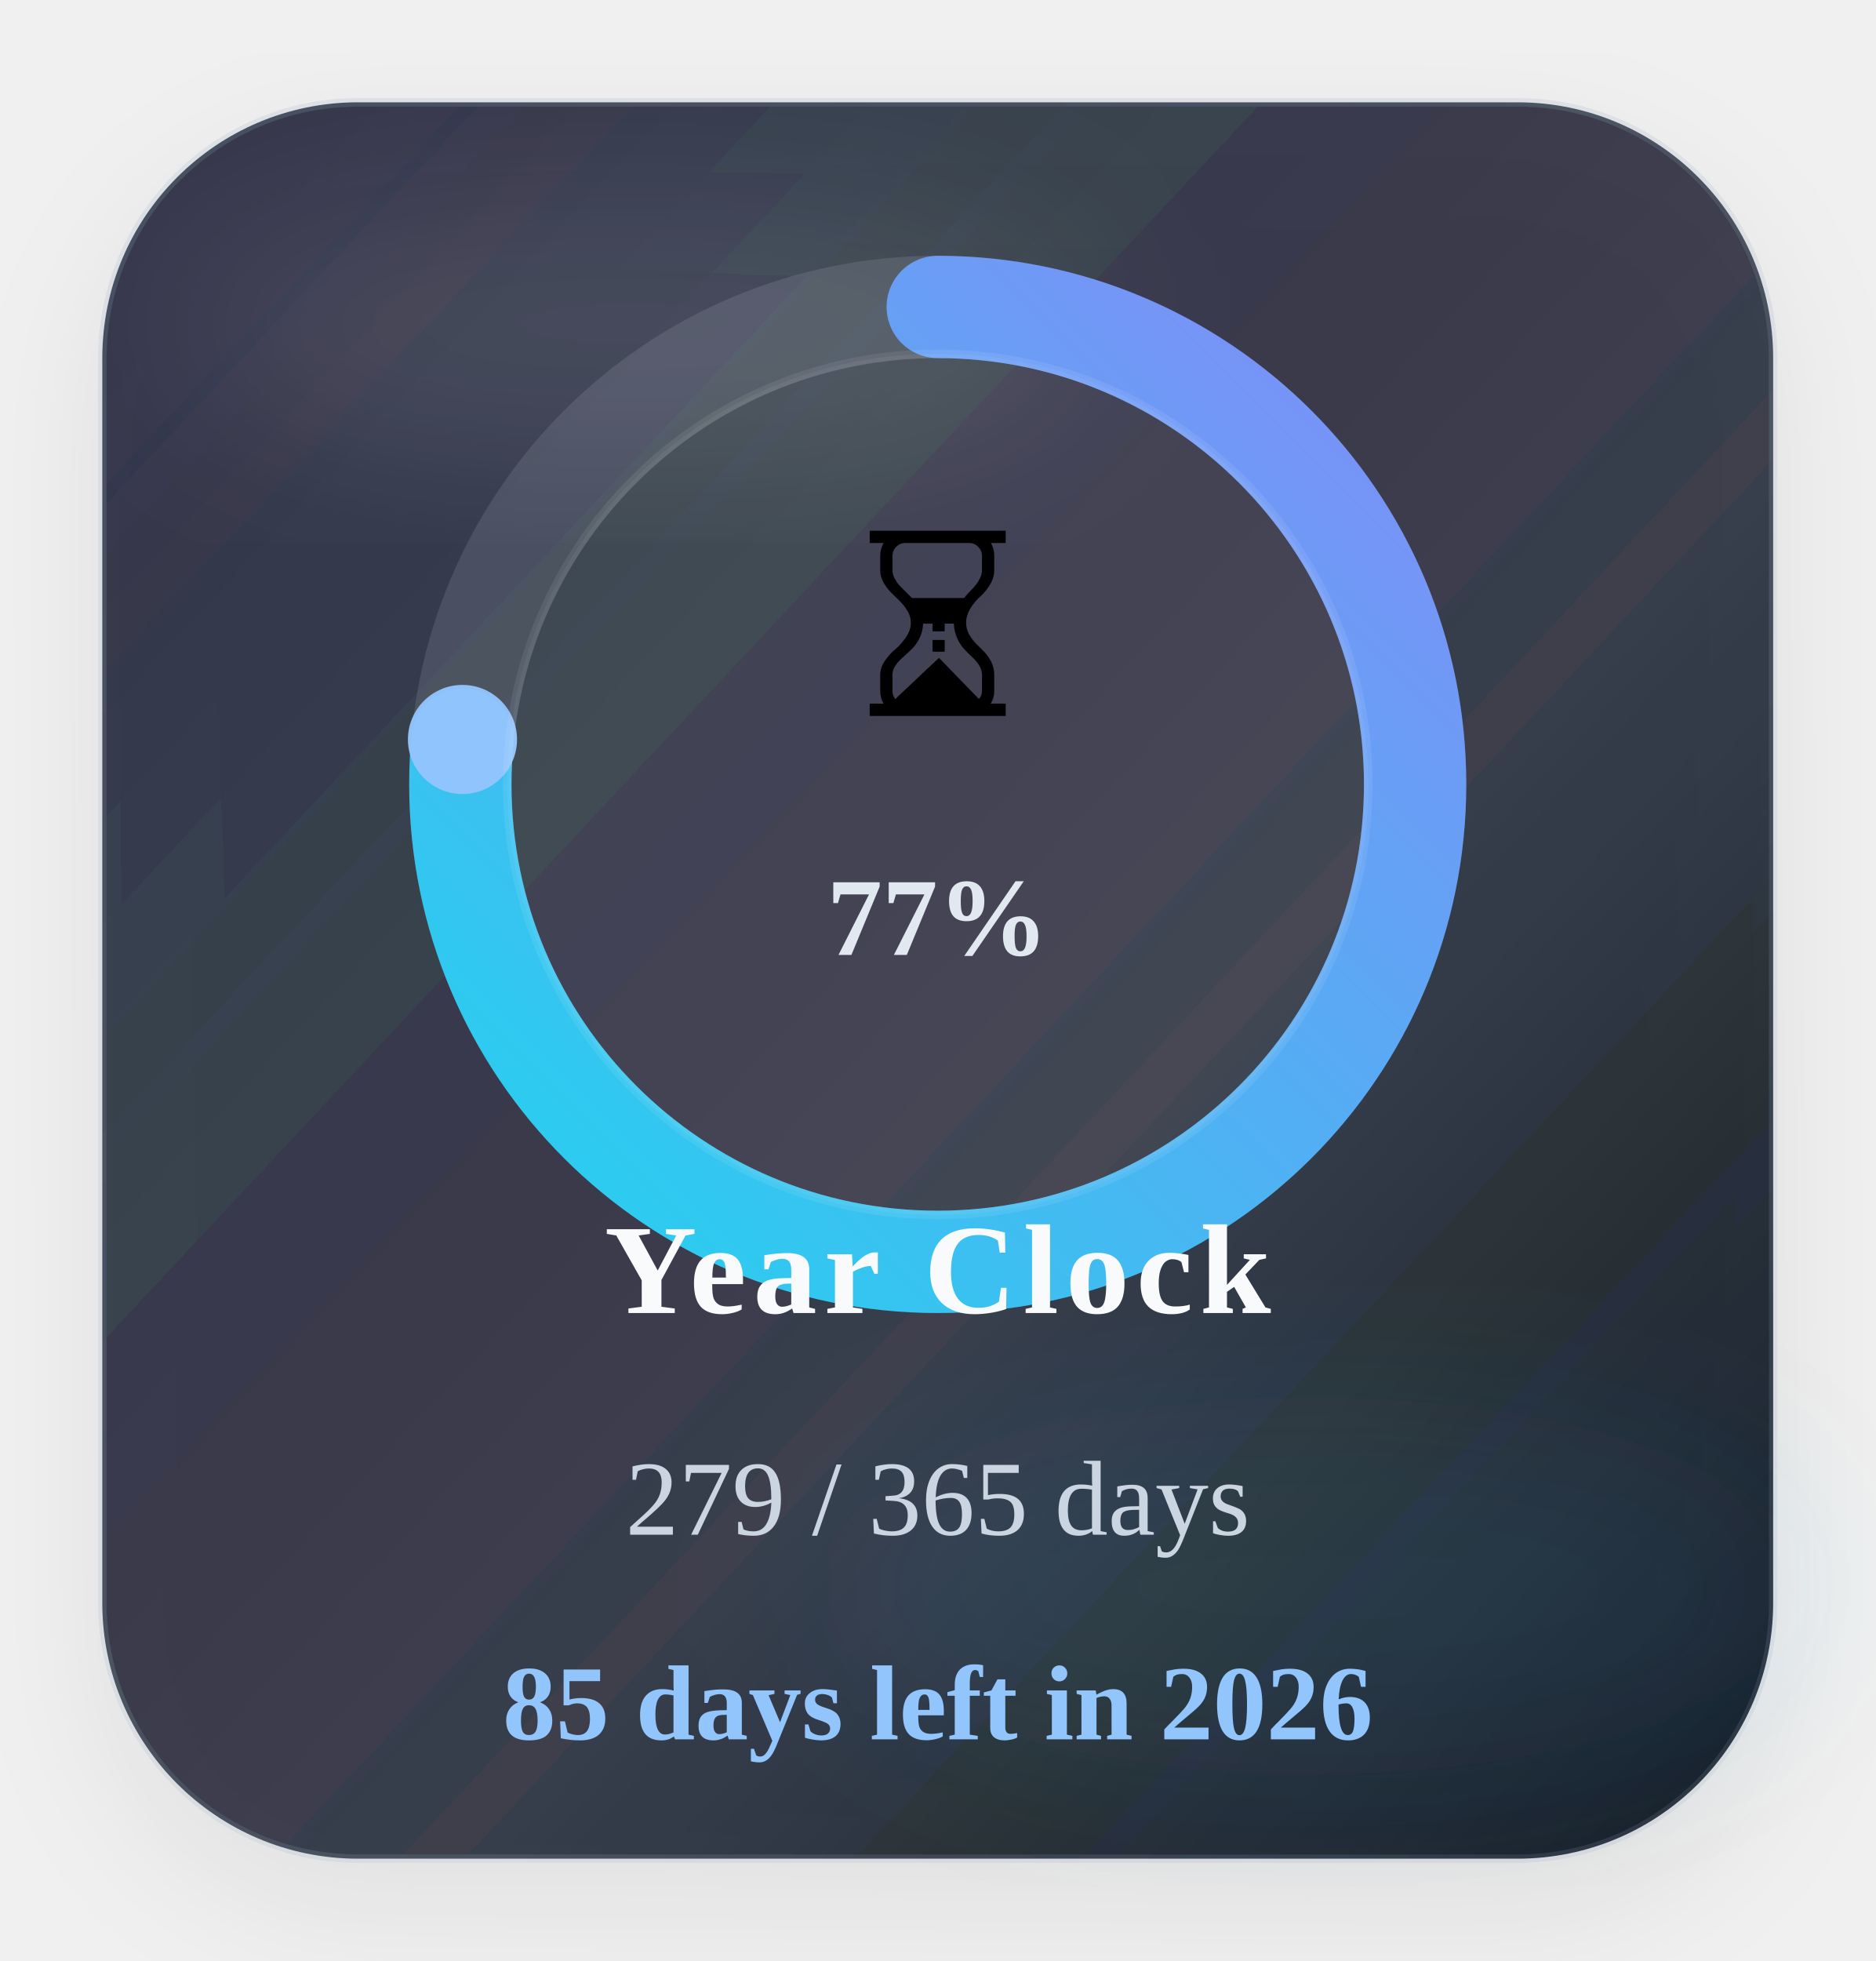
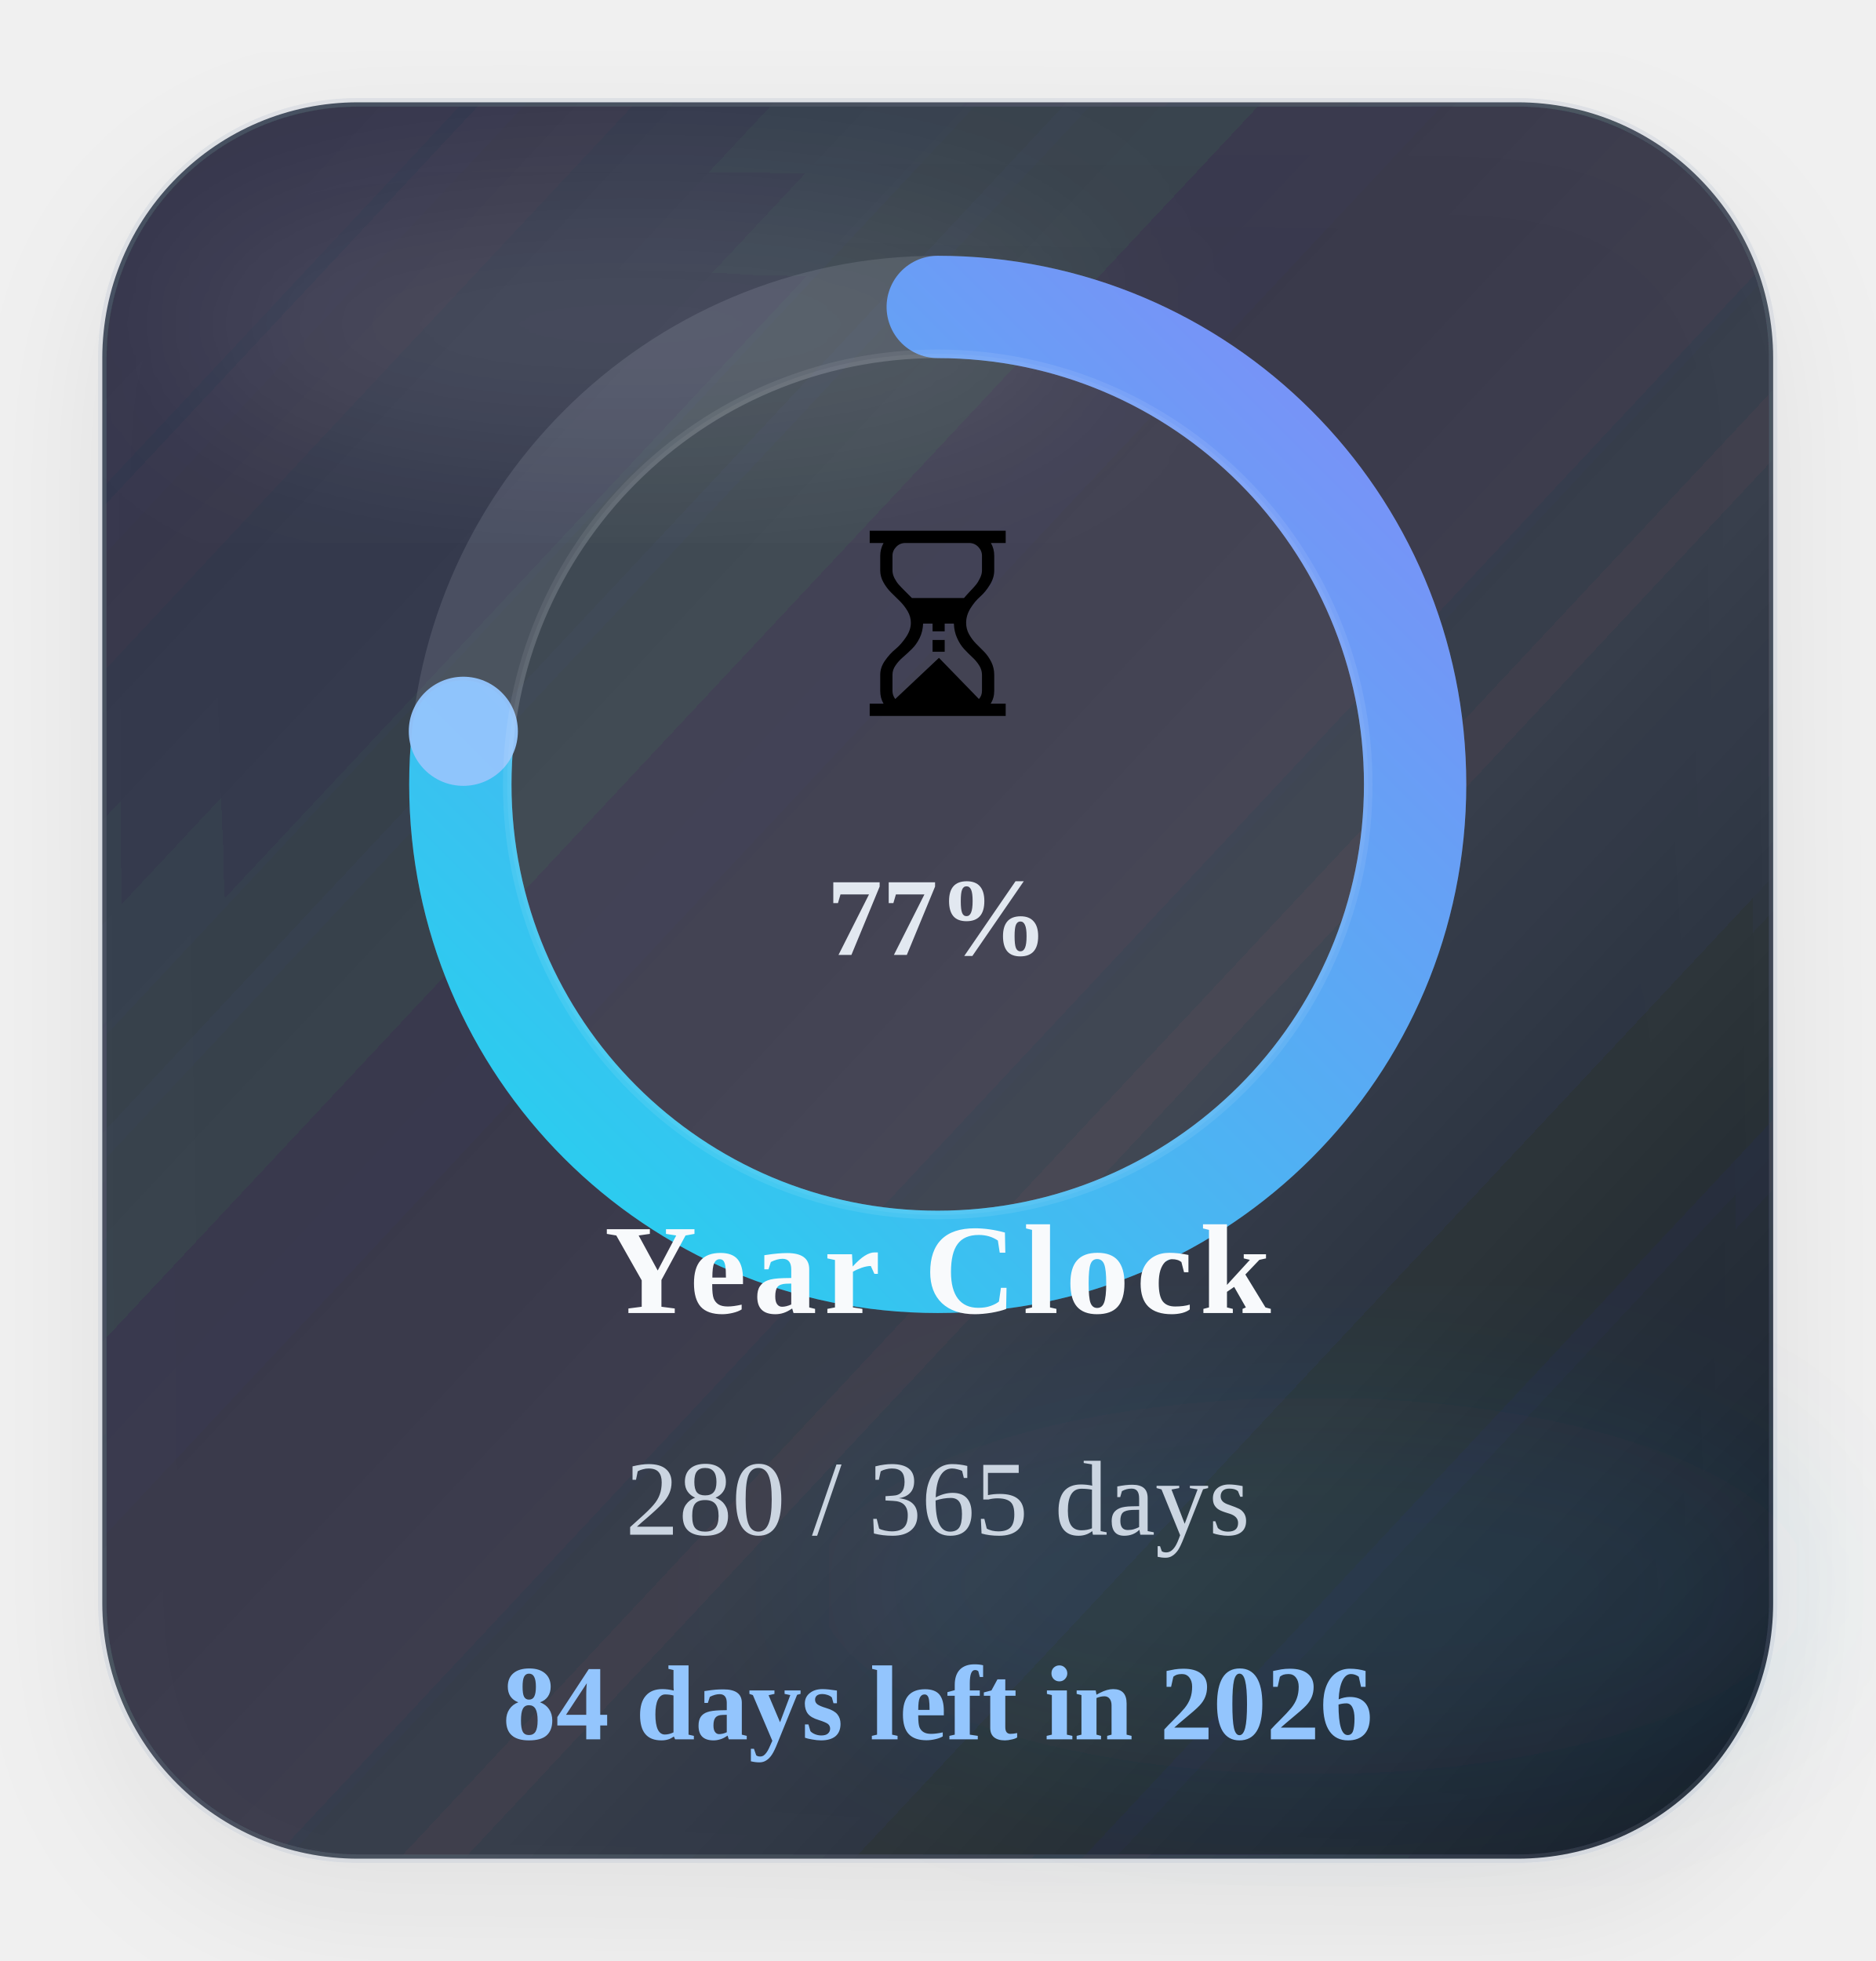
<svg xmlns="http://www.w3.org/2000/svg" width="220" height="230" viewBox="0 0 220 230" role="img" aria-label="Time progress for 2026">
  <defs>
    <linearGradient id="timeGradient" x1="0%" y1="0%" x2="100%" y2="100%">
      <stop offset="0%" stop-color="#22d3ee" />
      <stop offset="100%" stop-color="#818cf8" />
    </linearGradient>
    <linearGradient id="timeCard" x1="0%" y1="0%" x2="100%" y2="100%">
      <stop offset="0%" stop-color="#1c2537" stop-opacity="0.88" />
      <stop offset="60%" stop-color="#111827" stop-opacity="0.8" />
      <stop offset="100%" stop-color="#0b1220" stop-opacity="0.96" />
    </linearGradient>
    <filter id="timeShadow" x="-25%" y="-25%" width="150%" height="150%">
      <feDropShadow dx="0" dy="6" stdDeviation="8" flood-color="#020617" flood-opacity="0.08" />
    </filter>
    <filter id="timeBlur" x="-30%" y="-30%" width="160%" height="160%">
      <feGaussianBlur stdDeviation="10" />
    </filter>
  </defs>
  <rect x="12" y="12" width="196" height="206" rx="30" fill="url(#timeCard)" stroke="#94a3b8" stroke-opacity="0.18" filter="url(#timeShadow)" />
  <ellipse cx="74" cy="38" rx="54" ry="16" fill="#ffffff" fill-opacity="0.09" filter="url(#timeBlur)" />
  <ellipse cx="154" cy="186" rx="58" ry="22" fill="#38bdf8" fill-opacity="0.08" filter="url(#timeBlur)" />
  <circle class="ring-track" cx="110" cy="92" r="56" fill="none" stroke="#cbd5e1" stroke-opacity="0.14" stroke-width="12" />
-   <circle class="progress-ring" cx="110" cy="92" r="56" fill="none" stroke="url(#timeGradient)" stroke-width="12" stroke-linecap="round" stroke-dasharray="351.86" stroke-dashoffset="82.68" data-target-offset="82.68" data-ring-length="351.86" transform="rotate(-90 110 92)" />
-   <circle class="progress-endcap" cx="54.25" cy="86.73" r="6.4" fill="#93c5fd" fill-opacity="0.96" data-center-x="110" data-center-y="92" data-radius="56" data-target-angle="185.4048" />
+   <circle class="progress-ring" cx="110" cy="92" r="56" fill="none" stroke="url(#timeGradient)" stroke-width="12" stroke-linecap="round" stroke-dasharray="351.86" stroke-dashoffset="81.72" data-target-offset="81.72" data-ring-length="351.86" transform="rotate(-90 110 92)" />
+   <circle class="progress-endcap" cx="54.35" cy="85.77" r="6.4" fill="#93c5fd" fill-opacity="0.96" data-center-x="110" data-center-y="92" data-radius="56" data-target-angle="186.3911" />
  <circle class="ring-core" cx="110" cy="92" r="50.5" fill="#ffffff" fill-opacity="0.05" stroke="#ffffff" stroke-opacity="0.08" />
  <text class="progress-emoji" x="110" y="84" text-anchor="middle" font-size="30">⏳</text>
  <text class="progress-percent" x="110" y="112" text-anchor="middle" font-size="13" font-weight="700" fill="#e2e8f0">77%</text>
  <text class="progress-label" x="110" y="154" text-anchor="middle" font-size="15" font-weight="700" letter-spacing="0.8" fill="#f8fafc">Year Clock</text>
-   <text class="progress-value" x="110" y="180" text-anchor="middle" font-size="12.5" fill="#cbd5e1">279 / 365 days</text>
-   <text class="progress-status" data-status-state="remaining" x="110" y="204" text-anchor="middle" font-size="12.5" font-weight="700" fill="#93c5fd">85 days left in 2026</text>
+   <text class="progress-value" x="110" y="180" text-anchor="middle" font-size="12.5" fill="#cbd5e1">280 / 365 days</text>
+   <text class="progress-status" data-status-state="remaining" x="110" y="204" text-anchor="middle" font-size="12.5" font-weight="700" fill="#93c5fd">84 days left in 2026</text>
</svg>
